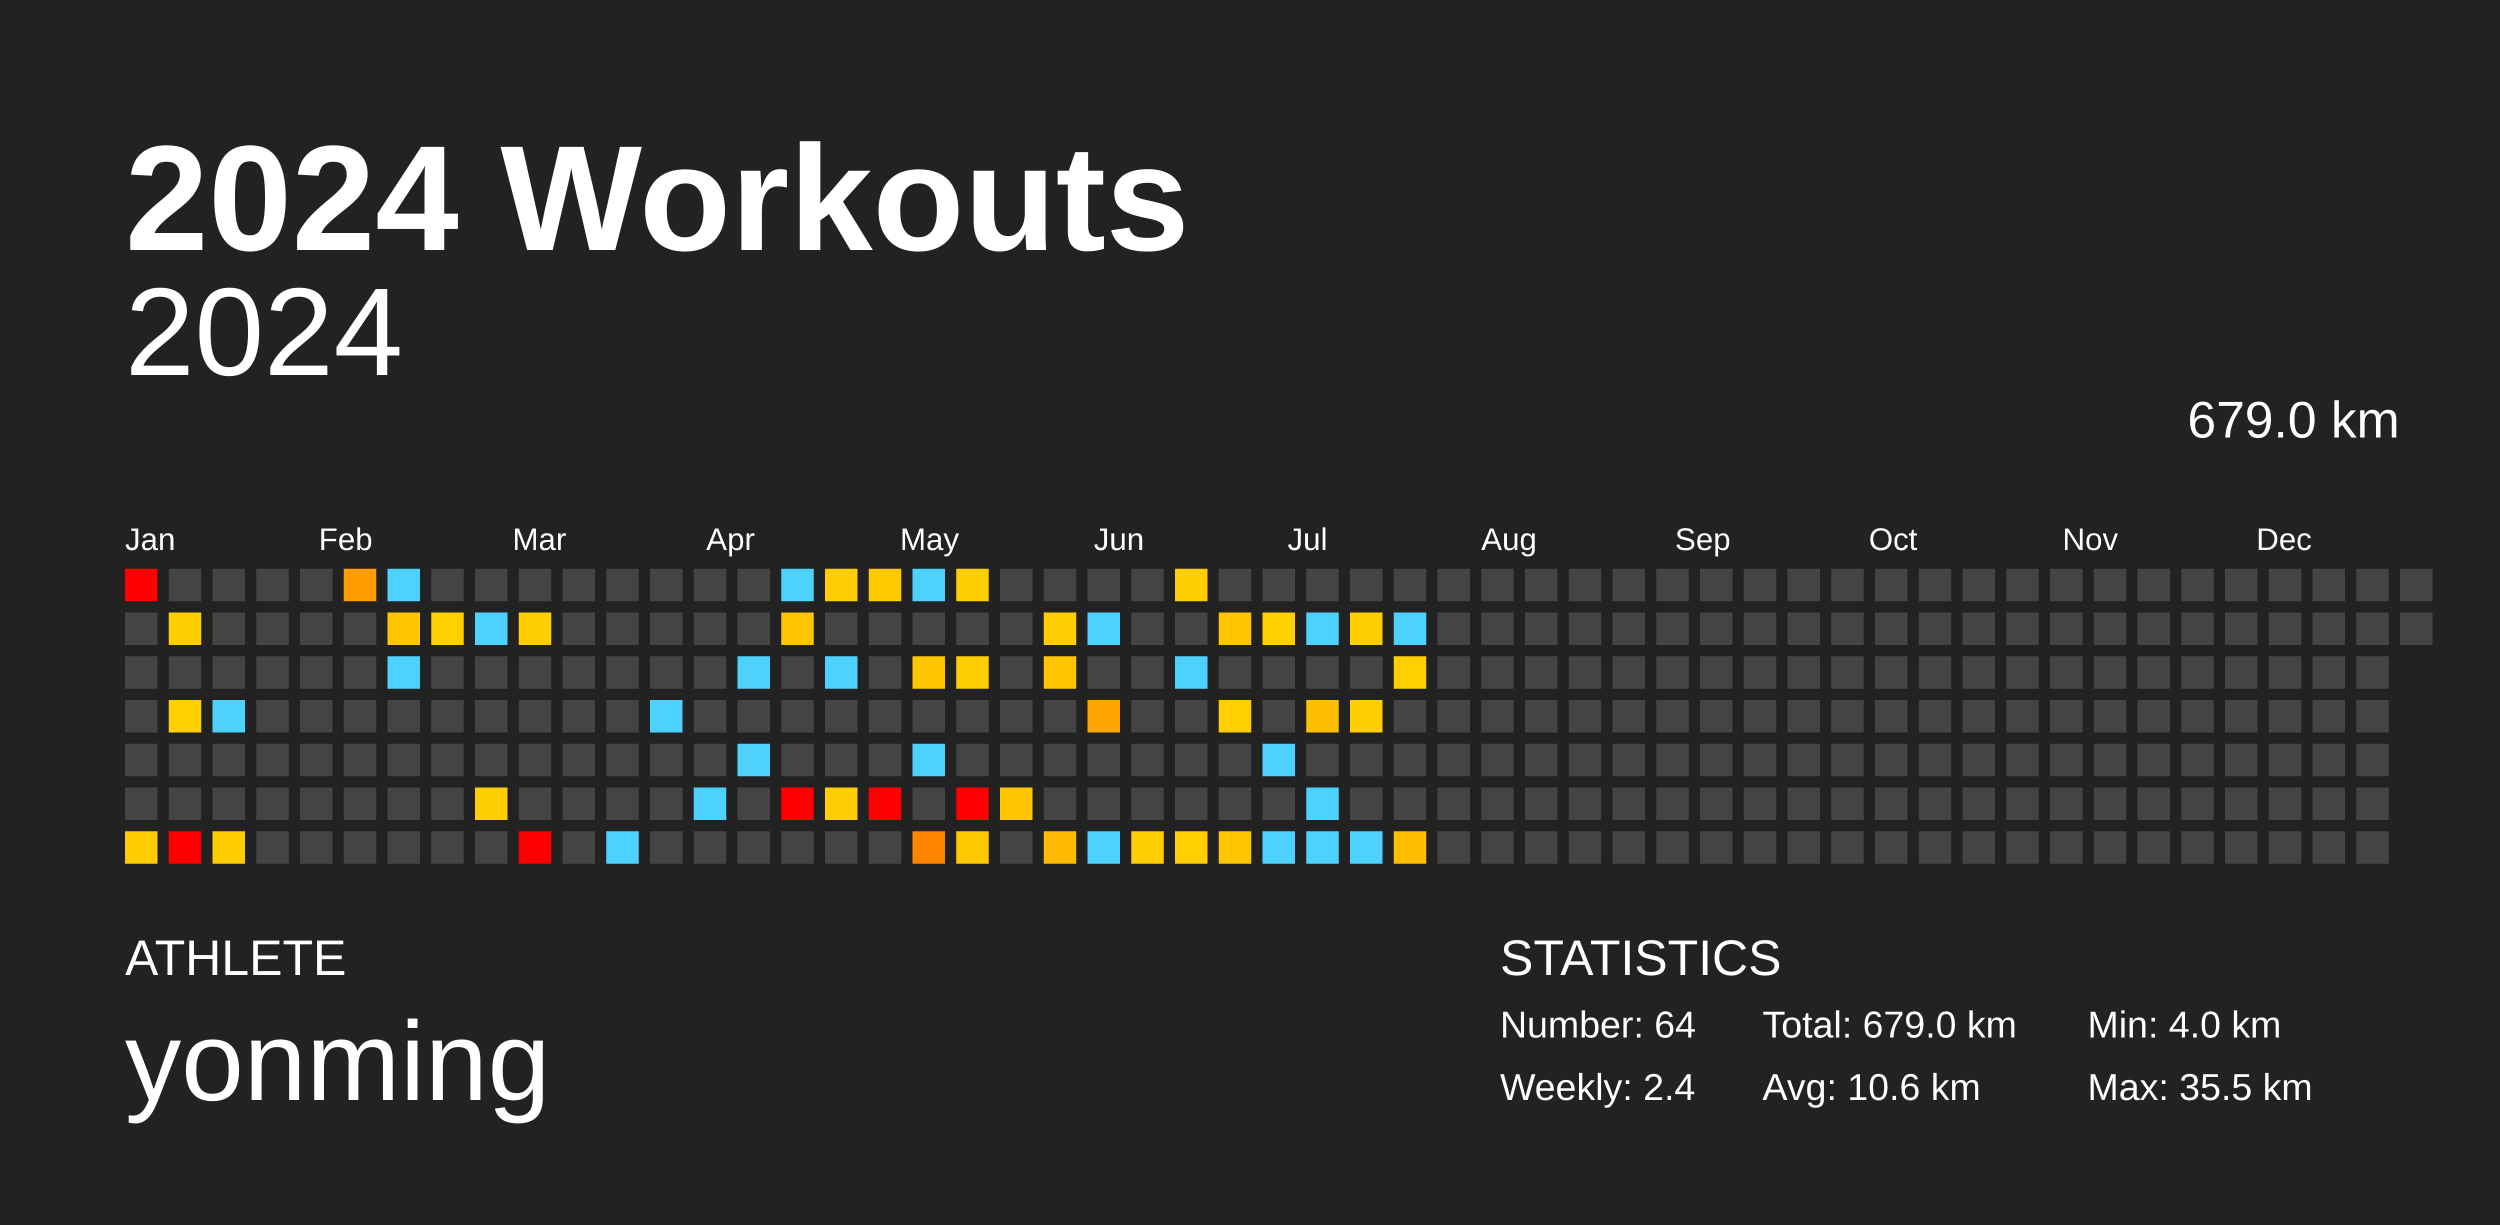
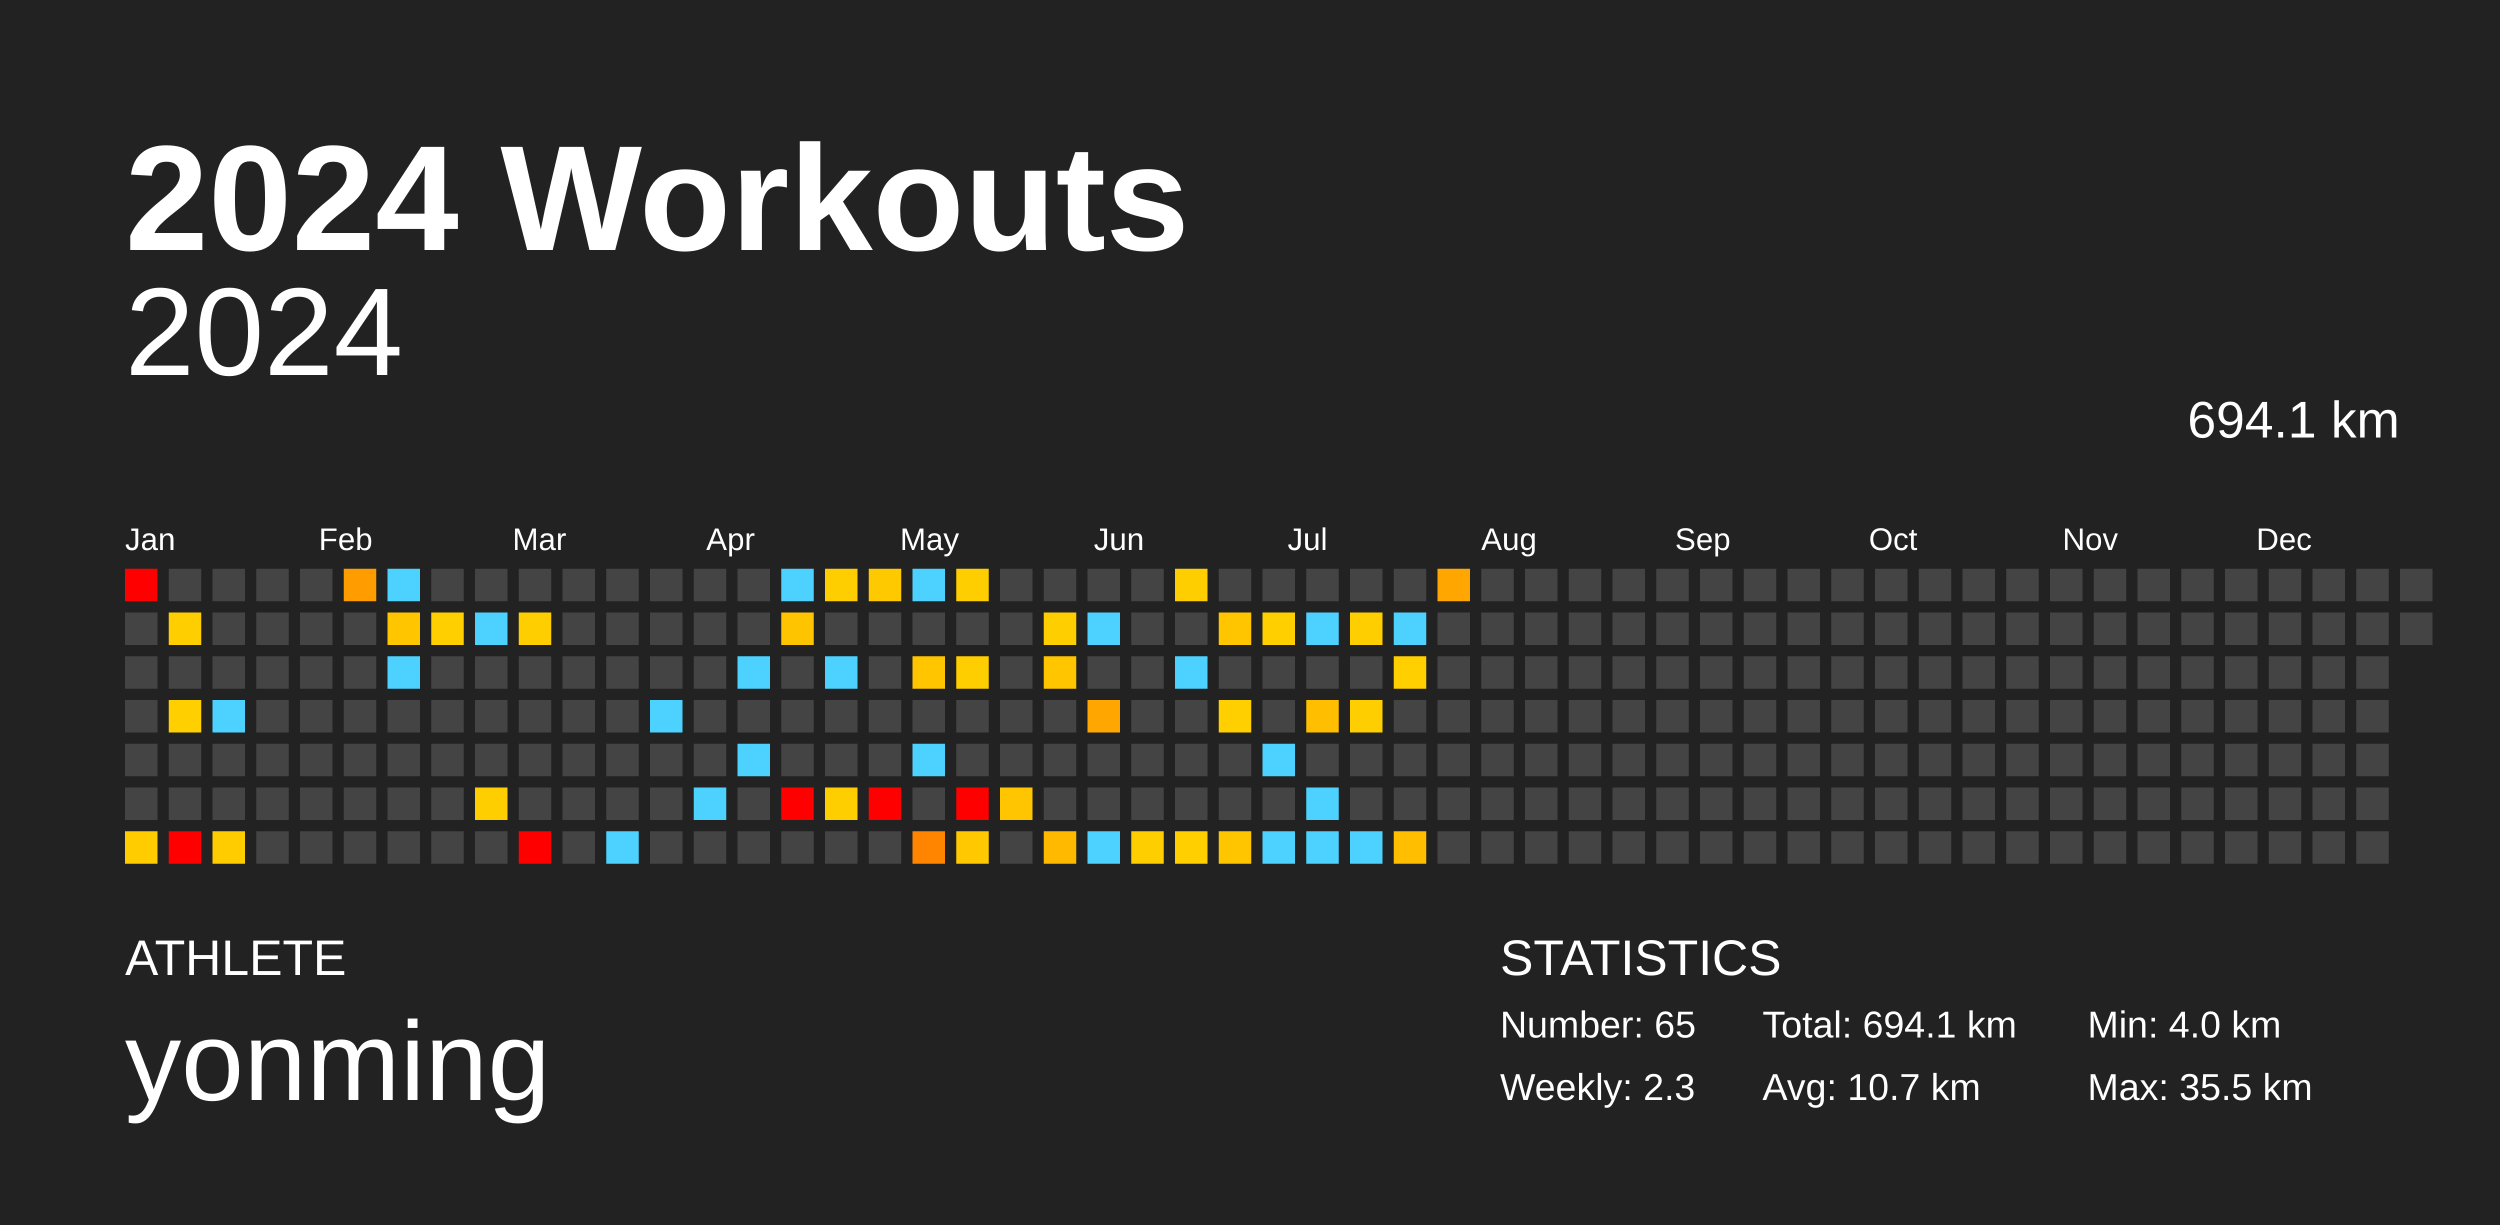
<svg xmlns="http://www.w3.org/2000/svg" baseProfile="full" height="98mm" version="1.1" viewBox="0,0,200,98" width="200mm">
  <defs />
  <rect fill="#222222" height="98" width="200" x="0" y="0" />
  <text fill="#FFFFFF" style="font-size:12px; font-family:Arial; font-weight:bold;" x="10" y="20">2024 Workouts</text>
  <text fill="#FFFFFF" style="font-size:4px; font-family:Arial" x="10" y="78">ATHLETE</text>
  <text fill="#FFFFFF" style="font-size:9px; font-family:Arial" x="10" y="88">yonming</text>
  <text fill="#FFFFFF" style="font-size:4px; font-family:Arial" x="120" y="78">STATISTICS</text>
-   <text fill="#FFFFFF" style="font-size:3px; font-family:Arial" x="120" y="83">Number: 64</text>
-   <text fill="#FFFFFF" style="font-size:3px; font-family:Arial" x="120" y="88">Weekly: 2.4</text>
-   <text fill="#FFFFFF" style="font-size:3px; font-family:Arial" x="141" y="83">Total: 679.0 km</text>
-   <text fill="#FFFFFF" style="font-size:3px; font-family:Arial" x="141" y="88">Avg: 10.6 km</text>
+   <text fill="#FFFFFF" style="font-size:3px; font-family:Arial" x="120" y="83">Number: 65</text>
+   <text fill="#FFFFFF" style="font-size:3px; font-family:Arial" x="120" y="88">Weekly: 2.3</text>
+   <text fill="#FFFFFF" style="font-size:3px; font-family:Arial" x="141" y="83">Total: 694.1 km</text>
+   <text fill="#FFFFFF" style="font-size:3px; font-family:Arial" x="141" y="88">Avg: 10.7 km</text>
  <text fill="#FFFFFF" style="font-size:3px; font-family:Arial" x="167" y="83">Min: 4.0 km</text>
  <text fill="#FFFFFF" style="font-size:3px; font-family:Arial" x="167" y="88">Max: 35.5 km</text>
  <text alignment-baseline="hanging" fill="#FFFFFF" style="font-size:10.0px; font-family:Arial;" x="10" y="30">2024</text>
-   <text alignment-baseline="hanging" fill="#FFFFFF" style="font-size:4.125px; font-family:Arial;" x="175" y="35">679.0 km</text>
+   <text alignment-baseline="hanging" fill="#FFFFFF" style="font-size:4.125px; font-family:Arial;" x="175" y="35">694.1 km</text>
  <text fill="#FFFFFF" style="font-size:2.5px; font-family:Arial" x="10.0" y="44">Jan</text>
  <text fill="#FFFFFF" style="font-size:2.5px; font-family:Arial" x="25.5" y="44">Feb</text>
  <text fill="#FFFFFF" style="font-size:2.5px; font-family:Arial" x="41.0" y="44">Mar</text>
  <text fill="#FFFFFF" style="font-size:2.5px; font-family:Arial" x="56.5" y="44">Apr</text>
  <text fill="#FFFFFF" style="font-size:2.5px; font-family:Arial" x="72.0" y="44">May</text>
  <text fill="#FFFFFF" style="font-size:2.5px; font-family:Arial" x="87.5" y="44">Jun</text>
  <text fill="#FFFFFF" style="font-size:2.5px; font-family:Arial" x="103.0" y="44">Jul</text>
  <text fill="#FFFFFF" style="font-size:2.5px; font-family:Arial" x="118.5" y="44">Aug</text>
  <text fill="#FFFFFF" style="font-size:2.5px; font-family:Arial" x="134.0" y="44">Sep</text>
  <text fill="#FFFFFF" style="font-size:2.5px; font-family:Arial" x="149.5" y="44">Oct</text>
  <text fill="#FFFFFF" style="font-size:2.5px; font-family:Arial" x="165.0" y="44">Nov</text>
  <text fill="#FFFFFF" style="font-size:2.5px; font-family:Arial" x="180.5" y="44">Dec</text>
  <rect fill="red" height="2.6" width="2.6" x="10.0" y="45.5" />
  <rect fill="#444444" height="2.6" width="2.6" x="10.0" y="49.0" />
  <rect fill="#444444" height="2.6" width="2.6" x="10.0" y="52.5" />
  <rect fill="#444444" height="2.6" width="2.6" x="10.0" y="56.0" />
  <rect fill="#444444" height="2.6" width="2.6" x="10.0" y="59.5" />
  <rect fill="#444444" height="2.6" width="2.6" x="10.0" y="63.0" />
  <rect fill="#ffcc00" height="2.6" width="2.6" x="10.0" y="66.5" />
  <rect fill="#444444" height="2.6" width="2.6" x="13.5" y="45.5" />
  <rect fill="#ffce00" height="2.6" width="2.6" x="13.5" y="49.0" />
  <rect fill="#444444" height="2.6" width="2.6" x="13.5" y="52.5" />
  <rect fill="#ffcf00" height="2.6" width="2.6" x="13.5" y="56.0" />
  <rect fill="#444444" height="2.6" width="2.6" x="13.5" y="59.5" />
  <rect fill="#444444" height="2.6" width="2.6" x="13.5" y="63.0" />
  <rect fill="red" height="2.6" width="2.6" x="13.5" y="66.5" />
  <rect fill="#444444" height="2.6" width="2.6" x="17.0" y="45.5" />
  <rect fill="#444444" height="2.6" width="2.6" x="17.0" y="49.0" />
  <rect fill="#444444" height="2.6" width="2.6" x="17.0" y="52.5" />
  <rect fill="#4dd2ff" height="2.6" width="2.6" x="17.0" y="56.0" />
  <rect fill="#444444" height="2.6" width="2.6" x="17.0" y="59.5" />
  <rect fill="#444444" height="2.6" width="2.6" x="17.0" y="63.0" />
  <rect fill="#ffcc00" height="2.6" width="2.6" x="17.0" y="66.5" />
  <rect fill="#444444" height="2.6" width="2.6" x="20.5" y="45.5" />
  <rect fill="#444444" height="2.6" width="2.6" x="20.5" y="49.0" />
  <rect fill="#444444" height="2.6" width="2.6" x="20.5" y="52.5" />
  <rect fill="#444444" height="2.6" width="2.6" x="20.5" y="56.0" />
  <rect fill="#444444" height="2.6" width="2.6" x="20.5" y="59.5" />
  <rect fill="#444444" height="2.6" width="2.6" x="20.5" y="63.0" />
  <rect fill="#444444" height="2.6" width="2.6" x="20.5" y="66.5" />
  <rect fill="#444444" height="2.6" width="2.6" x="24.0" y="45.5" />
  <rect fill="#444444" height="2.6" width="2.6" x="24.0" y="49.0" />
  <rect fill="#444444" height="2.6" width="2.6" x="24.0" y="52.5" />
  <rect fill="#444444" height="2.6" width="2.6" x="24.0" y="56.0" />
  <rect fill="#444444" height="2.6" width="2.6" x="24.0" y="59.5" />
  <rect fill="#444444" height="2.6" width="2.6" x="24.0" y="63.0" />
  <rect fill="#444444" height="2.6" width="2.6" x="24.0" y="66.5" />
  <rect fill="#ff9d00" height="2.6" width="2.6" x="27.5" y="45.5" />
  <rect fill="#444444" height="2.6" width="2.6" x="27.5" y="49.0" />
  <rect fill="#444444" height="2.6" width="2.6" x="27.5" y="52.5" />
  <rect fill="#444444" height="2.6" width="2.6" x="27.5" y="56.0" />
  <rect fill="#444444" height="2.6" width="2.6" x="27.5" y="59.5" />
  <rect fill="#444444" height="2.6" width="2.6" x="27.5" y="63.0" />
  <rect fill="#444444" height="2.6" width="2.6" x="27.5" y="66.5" />
  <rect fill="#4dd2ff" height="2.6" width="2.6" x="31.0" y="45.5" />
  <rect fill="#ffc600" height="2.6" width="2.6" x="31.0" y="49.0" />
  <rect fill="#4dd2ff" height="2.6" width="2.6" x="31.0" y="52.5" />
  <rect fill="#444444" height="2.6" width="2.6" x="31.0" y="56.0" />
  <rect fill="#444444" height="2.6" width="2.6" x="31.0" y="59.5" />
  <rect fill="#444444" height="2.6" width="2.6" x="31.0" y="63.0" />
  <rect fill="#444444" height="2.6" width="2.6" x="31.0" y="66.5" />
  <rect fill="#444444" height="2.6" width="2.6" x="34.5" y="45.5" />
  <rect fill="#ffcf00" height="2.6" width="2.6" x="34.5" y="49.0" />
  <rect fill="#444444" height="2.6" width="2.6" x="34.5" y="52.5" />
  <rect fill="#444444" height="2.6" width="2.6" x="34.5" y="56.0" />
  <rect fill="#444444" height="2.6" width="2.6" x="34.5" y="59.5" />
  <rect fill="#444444" height="2.6" width="2.6" x="34.5" y="63.0" />
  <rect fill="#444444" height="2.6" width="2.6" x="34.5" y="66.5" />
  <rect fill="#444444" height="2.6" width="2.6" x="38.0" y="45.5" />
  <rect fill="#4dd2ff" height="2.6" width="2.6" x="38.0" y="49.0" />
  <rect fill="#444444" height="2.6" width="2.6" x="38.0" y="52.5" />
  <rect fill="#444444" height="2.6" width="2.6" x="38.0" y="56.0" />
  <rect fill="#444444" height="2.6" width="2.6" x="38.0" y="59.5" />
  <rect fill="#ffce00" height="2.6" width="2.6" x="38.0" y="63.0" />
  <rect fill="#444444" height="2.6" width="2.6" x="38.0" y="66.5" />
  <rect fill="#444444" height="2.6" width="2.6" x="41.5" y="45.5" />
  <rect fill="#ffce00" height="2.6" width="2.6" x="41.5" y="49.0" />
  <rect fill="#444444" height="2.6" width="2.6" x="41.5" y="52.5" />
  <rect fill="#444444" height="2.6" width="2.6" x="41.5" y="56.0" />
  <rect fill="#444444" height="2.6" width="2.6" x="41.5" y="59.5" />
  <rect fill="#444444" height="2.6" width="2.6" x="41.5" y="63.0" />
  <rect fill="red" height="2.6" width="2.6" x="41.5" y="66.5" />
  <rect fill="#444444" height="2.6" width="2.6" x="45.0" y="45.5" />
  <rect fill="#444444" height="2.6" width="2.6" x="45.0" y="49.0" />
  <rect fill="#444444" height="2.6" width="2.6" x="45.0" y="52.5" />
  <rect fill="#444444" height="2.6" width="2.6" x="45.0" y="56.0" />
  <rect fill="#444444" height="2.6" width="2.6" x="45.0" y="59.5" />
  <rect fill="#444444" height="2.6" width="2.6" x="45.0" y="63.0" />
  <rect fill="#444444" height="2.6" width="2.6" x="45.0" y="66.5" />
  <rect fill="#444444" height="2.6" width="2.6" x="48.5" y="45.5" />
  <rect fill="#444444" height="2.6" width="2.6" x="48.5" y="49.0" />
  <rect fill="#444444" height="2.6" width="2.6" x="48.5" y="52.5" />
  <rect fill="#444444" height="2.6" width="2.6" x="48.5" y="56.0" />
  <rect fill="#444444" height="2.6" width="2.6" x="48.5" y="59.5" />
  <rect fill="#444444" height="2.6" width="2.6" x="48.5" y="63.0" />
  <rect fill="#4dd2ff" height="2.6" width="2.6" x="48.5" y="66.5" />
  <rect fill="#444444" height="2.6" width="2.6" x="52.0" y="45.5" />
  <rect fill="#444444" height="2.6" width="2.6" x="52.0" y="49.0" />
  <rect fill="#444444" height="2.6" width="2.6" x="52.0" y="52.5" />
  <rect fill="#4dd2ff" height="2.6" width="2.6" x="52.0" y="56.0" />
  <rect fill="#444444" height="2.6" width="2.6" x="52.0" y="59.5" />
  <rect fill="#444444" height="2.6" width="2.6" x="52.0" y="63.0" />
  <rect fill="#444444" height="2.6" width="2.6" x="52.0" y="66.5" />
  <rect fill="#444444" height="2.6" width="2.6" x="55.5" y="45.5" />
  <rect fill="#444444" height="2.6" width="2.6" x="55.5" y="49.0" />
  <rect fill="#444444" height="2.6" width="2.6" x="55.5" y="52.5" />
  <rect fill="#444444" height="2.6" width="2.6" x="55.5" y="56.0" />
  <rect fill="#444444" height="2.6" width="2.6" x="55.5" y="59.5" />
  <rect fill="#4dd2ff" height="2.6" width="2.6" x="55.5" y="63.0" />
  <rect fill="#444444" height="2.6" width="2.6" x="55.5" y="66.5" />
  <rect fill="#444444" height="2.6" width="2.6" x="59.0" y="45.5" />
  <rect fill="#444444" height="2.6" width="2.6" x="59.0" y="49.0" />
  <rect fill="#4dd2ff" height="2.6" width="2.6" x="59.0" y="52.5" />
  <rect fill="#444444" height="2.6" width="2.6" x="59.0" y="56.0" />
  <rect fill="#4dd2ff" height="2.6" width="2.6" x="59.0" y="59.5" />
  <rect fill="#444444" height="2.6" width="2.6" x="59.0" y="63.0" />
  <rect fill="#444444" height="2.6" width="2.6" x="59.0" y="66.5" />
  <rect fill="#4dd2ff" height="2.6" width="2.6" x="62.5" y="45.5" />
  <rect fill="#ffc400" height="2.6" width="2.6" x="62.5" y="49.0" />
  <rect fill="#444444" height="2.6" width="2.6" x="62.5" y="52.5" />
  <rect fill="#444444" height="2.6" width="2.6" x="62.5" y="56.0" />
  <rect fill="#444444" height="2.6" width="2.6" x="62.5" y="59.5" />
  <rect fill="red" height="2.6" width="2.6" x="62.5" y="63.0" />
  <rect fill="#444444" height="2.6" width="2.6" x="62.5" y="66.5" />
  <rect fill="#ffce00" height="2.6" width="2.6" x="66.0" y="45.5" />
  <rect fill="#444444" height="2.6" width="2.6" x="66.0" y="49.0" />
  <rect fill="#4dd2ff" height="2.6" width="2.6" x="66.0" y="52.5" />
  <rect fill="#444444" height="2.6" width="2.6" x="66.0" y="56.0" />
  <rect fill="#444444" height="2.6" width="2.6" x="66.0" y="59.5" />
  <rect fill="#ffce00" height="2.6" width="2.6" x="66.0" y="63.0" />
  <rect fill="#444444" height="2.6" width="2.6" x="66.0" y="66.5" />
  <rect fill="#ffc900" height="2.6" width="2.6" x="69.5" y="45.5" />
  <rect fill="#444444" height="2.6" width="2.6" x="69.5" y="49.0" />
  <rect fill="#444444" height="2.6" width="2.6" x="69.5" y="52.5" />
  <rect fill="#444444" height="2.6" width="2.6" x="69.5" y="56.0" />
  <rect fill="#444444" height="2.6" width="2.6" x="69.5" y="59.5" />
  <rect fill="red" height="2.6" width="2.6" x="69.5" y="63.0" />
  <rect fill="#444444" height="2.6" width="2.6" x="69.5" y="66.5" />
  <rect fill="#4dd2ff" height="2.6" width="2.6" x="73.0" y="45.5" />
  <rect fill="#444444" height="2.6" width="2.6" x="73.0" y="49.0" />
  <rect fill="#ffc600" height="2.6" width="2.6" x="73.0" y="52.5" />
  <rect fill="#444444" height="2.6" width="2.6" x="73.0" y="56.0" />
  <rect fill="#4dd2ff" height="2.6" width="2.6" x="73.0" y="59.5" />
  <rect fill="#444444" height="2.6" width="2.6" x="73.0" y="63.0" />
  <rect fill="#ff8500" height="2.6" width="2.6" x="73.0" y="66.5" />
  <rect fill="#ffce00" height="2.6" width="2.6" x="76.5" y="45.5" />
  <rect fill="#444444" height="2.6" width="2.6" x="76.5" y="49.0" />
  <rect fill="#ffce00" height="2.6" width="2.6" x="76.5" y="52.5" />
  <rect fill="#444444" height="2.6" width="2.6" x="76.5" y="56.0" />
  <rect fill="#444444" height="2.6" width="2.6" x="76.5" y="59.5" />
  <rect fill="red" height="2.6" width="2.6" x="76.5" y="63.0" />
  <rect fill="#ffc800" height="2.6" width="2.6" x="76.5" y="66.5" />
  <rect fill="#444444" height="2.6" width="2.6" x="80.0" y="45.5" />
  <rect fill="#444444" height="2.6" width="2.6" x="80.0" y="49.0" />
  <rect fill="#444444" height="2.6" width="2.6" x="80.0" y="52.5" />
  <rect fill="#444444" height="2.6" width="2.6" x="80.0" y="56.0" />
  <rect fill="#444444" height="2.6" width="2.6" x="80.0" y="59.5" />
  <rect fill="#ffc500" height="2.6" width="2.6" x="80.0" y="63.0" />
  <rect fill="#444444" height="2.6" width="2.6" x="80.0" y="66.5" />
  <rect fill="#444444" height="2.6" width="2.6" x="83.5" y="45.5" />
  <rect fill="#ffce00" height="2.6" width="2.6" x="83.5" y="49.0" />
  <rect fill="#ffc600" height="2.6" width="2.6" x="83.5" y="52.5" />
  <rect fill="#444444" height="2.6" width="2.6" x="83.5" y="56.0" />
  <rect fill="#444444" height="2.6" width="2.6" x="83.5" y="59.5" />
  <rect fill="#444444" height="2.6" width="2.6" x="83.5" y="63.0" />
  <rect fill="#ffba00" height="2.6" width="2.6" x="83.5" y="66.5" />
  <rect fill="#444444" height="2.6" width="2.6" x="87.0" y="45.5" />
  <rect fill="#4dd2ff" height="2.6" width="2.6" x="87.0" y="49.0" />
  <rect fill="#444444" height="2.6" width="2.6" x="87.0" y="52.5" />
  <rect fill="#ffa600" height="2.6" width="2.6" x="87.0" y="56.0" />
  <rect fill="#444444" height="2.6" width="2.6" x="87.0" y="59.5" />
  <rect fill="#444444" height="2.6" width="2.6" x="87.0" y="63.0" />
  <rect fill="#4dd2ff" height="2.6" width="2.6" x="87.0" y="66.5" />
  <rect fill="#444444" height="2.6" width="2.6" x="90.5" y="45.5" />
  <rect fill="#444444" height="2.6" width="2.6" x="90.5" y="49.0" />
  <rect fill="#444444" height="2.6" width="2.6" x="90.5" y="52.5" />
  <rect fill="#444444" height="2.6" width="2.6" x="90.5" y="56.0" />
  <rect fill="#444444" height="2.6" width="2.6" x="90.5" y="59.5" />
  <rect fill="#444444" height="2.6" width="2.6" x="90.5" y="63.0" />
  <rect fill="#ffce00" height="2.6" width="2.6" x="90.5" y="66.5" />
  <rect fill="#ffce00" height="2.6" width="2.6" x="94.0" y="45.5" />
  <rect fill="#444444" height="2.6" width="2.6" x="94.0" y="49.0" />
  <rect fill="#4dd2ff" height="2.6" width="2.6" x="94.0" y="52.5" />
  <rect fill="#444444" height="2.6" width="2.6" x="94.0" y="56.0" />
  <rect fill="#444444" height="2.6" width="2.6" x="94.0" y="59.5" />
  <rect fill="#444444" height="2.6" width="2.6" x="94.0" y="63.0" />
  <rect fill="#ffcf00" height="2.6" width="2.6" x="94.0" y="66.5" />
  <rect fill="#444444" height="2.6" width="2.6" x="97.5" y="45.5" />
  <rect fill="#ffc600" height="2.6" width="2.6" x="97.5" y="49.0" />
  <rect fill="#444444" height="2.6" width="2.6" x="97.5" y="52.5" />
  <rect fill="#ffcf00" height="2.6" width="2.6" x="97.5" y="56.0" />
  <rect fill="#444444" height="2.6" width="2.6" x="97.5" y="59.5" />
  <rect fill="#444444" height="2.6" width="2.6" x="97.5" y="63.0" />
  <rect fill="#ffc600" height="2.6" width="2.6" x="97.5" y="66.5" />
  <rect fill="#444444" height="2.6" width="2.6" x="101.0" y="45.5" />
  <rect fill="#ffcf00" height="2.6" width="2.6" x="101.0" y="49.0" />
  <rect fill="#444444" height="2.6" width="2.6" x="101.0" y="52.5" />
  <rect fill="#444444" height="2.6" width="2.6" x="101.0" y="56.0" />
  <rect fill="#4dd2ff" height="2.6" width="2.6" x="101.0" y="59.5" />
  <rect fill="#444444" height="2.6" width="2.6" x="101.0" y="63.0" />
  <rect fill="#4dd2ff" height="2.6" width="2.6" x="101.0" y="66.5" />
  <rect fill="#444444" height="2.6" width="2.6" x="104.5" y="45.5" />
  <rect fill="#4dd2ff" height="2.6" width="2.6" x="104.5" y="49.0" />
  <rect fill="#444444" height="2.6" width="2.6" x="104.5" y="52.5" />
  <rect fill="#ffbe00" height="2.6" width="2.6" x="104.5" y="56.0" />
  <rect fill="#444444" height="2.6" width="2.6" x="104.5" y="59.5" />
  <rect fill="#4dd2ff" height="2.6" width="2.6" x="104.5" y="63.0" />
  <rect fill="#4dd2ff" height="2.6" width="2.6" x="104.5" y="66.5" />
  <rect fill="#444444" height="2.6" width="2.6" x="108.0" y="45.5" />
  <rect fill="#ffce00" height="2.6" width="2.6" x="108.0" y="49.0" />
  <rect fill="#444444" height="2.6" width="2.6" x="108.0" y="52.5" />
  <rect fill="#ffce00" height="2.6" width="2.6" x="108.0" y="56.0" />
  <rect fill="#444444" height="2.6" width="2.6" x="108.0" y="59.5" />
  <rect fill="#444444" height="2.6" width="2.6" x="108.0" y="63.0" />
  <rect fill="#4dd2ff" height="2.6" width="2.6" x="108.0" y="66.5" />
  <rect fill="#444444" height="2.6" width="2.6" x="111.5" y="45.5" />
  <rect fill="#4dd2ff" height="2.6" width="2.6" x="111.5" y="49.0" />
  <rect fill="#ffcf00" height="2.6" width="2.6" x="111.5" y="52.5" />
  <rect fill="#444444" height="2.6" width="2.6" x="111.5" y="56.0" />
  <rect fill="#444444" height="2.6" width="2.6" x="111.5" y="59.5" />
  <rect fill="#444444" height="2.6" width="2.6" x="111.5" y="63.0" />
  <rect fill="#ffbe00" height="2.6" width="2.6" x="111.5" y="66.5" />
-   <rect fill="#444444" height="2.6" width="2.6" x="115.0" y="45.5" />
+   <rect fill="#ffa600" height="2.6" width="2.6" x="115.0" y="45.5" />
  <rect fill="#444444" height="2.6" width="2.6" x="115.0" y="49.0" />
  <rect fill="#444444" height="2.6" width="2.6" x="115.0" y="52.5" />
  <rect fill="#444444" height="2.6" width="2.6" x="115.0" y="56.0" />
  <rect fill="#444444" height="2.6" width="2.6" x="115.0" y="59.5" />
  <rect fill="#444444" height="2.6" width="2.6" x="115.0" y="63.0" />
  <rect fill="#444444" height="2.6" width="2.6" x="115.0" y="66.5" />
  <rect fill="#444444" height="2.6" width="2.6" x="118.5" y="45.5" />
  <rect fill="#444444" height="2.6" width="2.6" x="118.5" y="49.0" />
  <rect fill="#444444" height="2.6" width="2.6" x="118.5" y="52.5" />
  <rect fill="#444444" height="2.6" width="2.6" x="118.5" y="56.0" />
  <rect fill="#444444" height="2.6" width="2.6" x="118.5" y="59.5" />
  <rect fill="#444444" height="2.6" width="2.6" x="118.5" y="63.0" />
  <rect fill="#444444" height="2.6" width="2.6" x="118.5" y="66.5" />
  <rect fill="#444444" height="2.6" width="2.6" x="122.0" y="45.5" />
  <rect fill="#444444" height="2.6" width="2.6" x="122.0" y="49.0" />
  <rect fill="#444444" height="2.6" width="2.6" x="122.0" y="52.5" />
  <rect fill="#444444" height="2.6" width="2.6" x="122.0" y="56.0" />
  <rect fill="#444444" height="2.6" width="2.6" x="122.0" y="59.5" />
  <rect fill="#444444" height="2.6" width="2.6" x="122.0" y="63.0" />
  <rect fill="#444444" height="2.6" width="2.6" x="122.0" y="66.5" />
  <rect fill="#444444" height="2.6" width="2.6" x="125.5" y="45.5" />
  <rect fill="#444444" height="2.6" width="2.6" x="125.5" y="49.0" />
  <rect fill="#444444" height="2.6" width="2.6" x="125.5" y="52.5" />
  <rect fill="#444444" height="2.6" width="2.6" x="125.5" y="56.0" />
  <rect fill="#444444" height="2.6" width="2.6" x="125.5" y="59.5" />
  <rect fill="#444444" height="2.6" width="2.6" x="125.5" y="63.0" />
  <rect fill="#444444" height="2.6" width="2.6" x="125.5" y="66.5" />
  <rect fill="#444444" height="2.6" width="2.6" x="129.0" y="45.5" />
  <rect fill="#444444" height="2.6" width="2.6" x="129.0" y="49.0" />
  <rect fill="#444444" height="2.6" width="2.6" x="129.0" y="52.5" />
  <rect fill="#444444" height="2.6" width="2.6" x="129.0" y="56.0" />
  <rect fill="#444444" height="2.6" width="2.6" x="129.0" y="59.5" />
  <rect fill="#444444" height="2.6" width="2.6" x="129.0" y="63.0" />
  <rect fill="#444444" height="2.6" width="2.6" x="129.0" y="66.5" />
  <rect fill="#444444" height="2.6" width="2.6" x="132.5" y="45.5" />
  <rect fill="#444444" height="2.6" width="2.6" x="132.5" y="49.0" />
  <rect fill="#444444" height="2.6" width="2.6" x="132.5" y="52.5" />
  <rect fill="#444444" height="2.6" width="2.6" x="132.5" y="56.0" />
  <rect fill="#444444" height="2.6" width="2.6" x="132.5" y="59.5" />
  <rect fill="#444444" height="2.6" width="2.6" x="132.5" y="63.0" />
  <rect fill="#444444" height="2.6" width="2.6" x="132.5" y="66.5" />
  <rect fill="#444444" height="2.6" width="2.6" x="136.0" y="45.5" />
  <rect fill="#444444" height="2.6" width="2.6" x="136.0" y="49.0" />
  <rect fill="#444444" height="2.6" width="2.6" x="136.0" y="52.5" />
  <rect fill="#444444" height="2.6" width="2.6" x="136.0" y="56.0" />
  <rect fill="#444444" height="2.6" width="2.6" x="136.0" y="59.5" />
  <rect fill="#444444" height="2.6" width="2.6" x="136.0" y="63.0" />
  <rect fill="#444444" height="2.6" width="2.6" x="136.0" y="66.5" />
  <rect fill="#444444" height="2.6" width="2.6" x="139.5" y="45.5" />
  <rect fill="#444444" height="2.6" width="2.6" x="139.5" y="49.0" />
  <rect fill="#444444" height="2.6" width="2.6" x="139.5" y="52.5" />
  <rect fill="#444444" height="2.6" width="2.6" x="139.5" y="56.0" />
  <rect fill="#444444" height="2.6" width="2.6" x="139.5" y="59.5" />
  <rect fill="#444444" height="2.6" width="2.6" x="139.5" y="63.0" />
  <rect fill="#444444" height="2.6" width="2.6" x="139.5" y="66.5" />
  <rect fill="#444444" height="2.6" width="2.6" x="143.0" y="45.5" />
  <rect fill="#444444" height="2.6" width="2.6" x="143.0" y="49.0" />
  <rect fill="#444444" height="2.6" width="2.6" x="143.0" y="52.5" />
  <rect fill="#444444" height="2.6" width="2.6" x="143.0" y="56.0" />
  <rect fill="#444444" height="2.6" width="2.6" x="143.0" y="59.5" />
  <rect fill="#444444" height="2.6" width="2.6" x="143.0" y="63.0" />
  <rect fill="#444444" height="2.6" width="2.6" x="143.0" y="66.5" />
  <rect fill="#444444" height="2.6" width="2.6" x="146.5" y="45.5" />
  <rect fill="#444444" height="2.6" width="2.6" x="146.5" y="49.0" />
  <rect fill="#444444" height="2.6" width="2.6" x="146.5" y="52.5" />
  <rect fill="#444444" height="2.6" width="2.6" x="146.5" y="56.0" />
  <rect fill="#444444" height="2.6" width="2.6" x="146.5" y="59.5" />
  <rect fill="#444444" height="2.6" width="2.6" x="146.5" y="63.0" />
  <rect fill="#444444" height="2.6" width="2.6" x="146.5" y="66.5" />
  <rect fill="#444444" height="2.6" width="2.6" x="150.0" y="45.5" />
  <rect fill="#444444" height="2.6" width="2.6" x="150.0" y="49.0" />
  <rect fill="#444444" height="2.6" width="2.6" x="150.0" y="52.5" />
  <rect fill="#444444" height="2.6" width="2.6" x="150.0" y="56.0" />
  <rect fill="#444444" height="2.6" width="2.6" x="150.0" y="59.5" />
  <rect fill="#444444" height="2.6" width="2.6" x="150.0" y="63.0" />
  <rect fill="#444444" height="2.6" width="2.6" x="150.0" y="66.5" />
  <rect fill="#444444" height="2.6" width="2.6" x="153.5" y="45.5" />
  <rect fill="#444444" height="2.6" width="2.6" x="153.5" y="49.0" />
  <rect fill="#444444" height="2.6" width="2.6" x="153.5" y="52.5" />
  <rect fill="#444444" height="2.6" width="2.6" x="153.5" y="56.0" />
  <rect fill="#444444" height="2.6" width="2.6" x="153.5" y="59.5" />
  <rect fill="#444444" height="2.6" width="2.6" x="153.5" y="63.0" />
  <rect fill="#444444" height="2.6" width="2.6" x="153.5" y="66.5" />
  <rect fill="#444444" height="2.6" width="2.6" x="157.0" y="45.5" />
  <rect fill="#444444" height="2.6" width="2.6" x="157.0" y="49.0" />
  <rect fill="#444444" height="2.6" width="2.6" x="157.0" y="52.5" />
  <rect fill="#444444" height="2.6" width="2.6" x="157.0" y="56.0" />
  <rect fill="#444444" height="2.6" width="2.6" x="157.0" y="59.5" />
  <rect fill="#444444" height="2.6" width="2.6" x="157.0" y="63.0" />
  <rect fill="#444444" height="2.6" width="2.6" x="157.0" y="66.5" />
  <rect fill="#444444" height="2.6" width="2.6" x="160.5" y="45.5" />
  <rect fill="#444444" height="2.6" width="2.6" x="160.5" y="49.0" />
  <rect fill="#444444" height="2.6" width="2.6" x="160.5" y="52.5" />
  <rect fill="#444444" height="2.6" width="2.6" x="160.5" y="56.0" />
  <rect fill="#444444" height="2.6" width="2.6" x="160.5" y="59.5" />
  <rect fill="#444444" height="2.6" width="2.6" x="160.5" y="63.0" />
  <rect fill="#444444" height="2.6" width="2.6" x="160.5" y="66.5" />
  <rect fill="#444444" height="2.6" width="2.6" x="164.0" y="45.5" />
  <rect fill="#444444" height="2.6" width="2.6" x="164.0" y="49.0" />
  <rect fill="#444444" height="2.6" width="2.6" x="164.0" y="52.5" />
  <rect fill="#444444" height="2.6" width="2.6" x="164.0" y="56.0" />
  <rect fill="#444444" height="2.6" width="2.6" x="164.0" y="59.5" />
  <rect fill="#444444" height="2.6" width="2.6" x="164.0" y="63.0" />
  <rect fill="#444444" height="2.6" width="2.6" x="164.0" y="66.5" />
  <rect fill="#444444" height="2.6" width="2.6" x="167.5" y="45.5" />
  <rect fill="#444444" height="2.6" width="2.6" x="167.5" y="49.0" />
  <rect fill="#444444" height="2.6" width="2.6" x="167.5" y="52.5" />
  <rect fill="#444444" height="2.6" width="2.6" x="167.5" y="56.0" />
  <rect fill="#444444" height="2.6" width="2.6" x="167.5" y="59.5" />
  <rect fill="#444444" height="2.6" width="2.6" x="167.5" y="63.0" />
  <rect fill="#444444" height="2.6" width="2.6" x="167.5" y="66.5" />
  <rect fill="#444444" height="2.6" width="2.6" x="171.0" y="45.5" />
  <rect fill="#444444" height="2.6" width="2.6" x="171.0" y="49.0" />
  <rect fill="#444444" height="2.6" width="2.6" x="171.0" y="52.5" />
  <rect fill="#444444" height="2.6" width="2.6" x="171.0" y="56.0" />
  <rect fill="#444444" height="2.6" width="2.6" x="171.0" y="59.5" />
  <rect fill="#444444" height="2.6" width="2.6" x="171.0" y="63.0" />
  <rect fill="#444444" height="2.6" width="2.6" x="171.0" y="66.5" />
  <rect fill="#444444" height="2.6" width="2.6" x="174.5" y="45.5" />
  <rect fill="#444444" height="2.6" width="2.6" x="174.5" y="49.0" />
  <rect fill="#444444" height="2.6" width="2.6" x="174.5" y="52.5" />
  <rect fill="#444444" height="2.6" width="2.6" x="174.5" y="56.0" />
  <rect fill="#444444" height="2.6" width="2.6" x="174.5" y="59.5" />
  <rect fill="#444444" height="2.6" width="2.6" x="174.5" y="63.0" />
  <rect fill="#444444" height="2.6" width="2.6" x="174.5" y="66.5" />
  <rect fill="#444444" height="2.6" width="2.6" x="178.0" y="45.5" />
  <rect fill="#444444" height="2.6" width="2.6" x="178.0" y="49.0" />
  <rect fill="#444444" height="2.6" width="2.6" x="178.0" y="52.5" />
  <rect fill="#444444" height="2.6" width="2.6" x="178.0" y="56.0" />
  <rect fill="#444444" height="2.6" width="2.6" x="178.0" y="59.5" />
  <rect fill="#444444" height="2.6" width="2.6" x="178.0" y="63.0" />
  <rect fill="#444444" height="2.6" width="2.6" x="178.0" y="66.5" />
  <rect fill="#444444" height="2.6" width="2.6" x="181.5" y="45.5" />
  <rect fill="#444444" height="2.6" width="2.6" x="181.5" y="49.0" />
  <rect fill="#444444" height="2.6" width="2.6" x="181.5" y="52.5" />
  <rect fill="#444444" height="2.6" width="2.6" x="181.5" y="56.0" />
  <rect fill="#444444" height="2.6" width="2.6" x="181.5" y="59.5" />
  <rect fill="#444444" height="2.6" width="2.6" x="181.5" y="63.0" />
  <rect fill="#444444" height="2.6" width="2.6" x="181.5" y="66.5" />
  <rect fill="#444444" height="2.6" width="2.6" x="185.0" y="45.5" />
  <rect fill="#444444" height="2.6" width="2.6" x="185.0" y="49.0" />
  <rect fill="#444444" height="2.6" width="2.6" x="185.0" y="52.5" />
  <rect fill="#444444" height="2.6" width="2.6" x="185.0" y="56.0" />
  <rect fill="#444444" height="2.6" width="2.6" x="185.0" y="59.5" />
  <rect fill="#444444" height="2.6" width="2.6" x="185.0" y="63.0" />
  <rect fill="#444444" height="2.6" width="2.6" x="185.0" y="66.5" />
  <rect fill="#444444" height="2.6" width="2.6" x="188.5" y="45.5" />
  <rect fill="#444444" height="2.6" width="2.6" x="188.5" y="49.0" />
  <rect fill="#444444" height="2.6" width="2.6" x="188.5" y="52.5" />
  <rect fill="#444444" height="2.6" width="2.6" x="188.5" y="56.0" />
  <rect fill="#444444" height="2.6" width="2.6" x="188.5" y="59.5" />
  <rect fill="#444444" height="2.6" width="2.6" x="188.5" y="63.0" />
  <rect fill="#444444" height="2.6" width="2.6" x="188.5" y="66.5" />
  <rect fill="#444444" height="2.6" width="2.6" x="192.0" y="45.5" />
  <rect fill="#444444" height="2.6" width="2.6" x="192.0" y="49.0" />
</svg>
